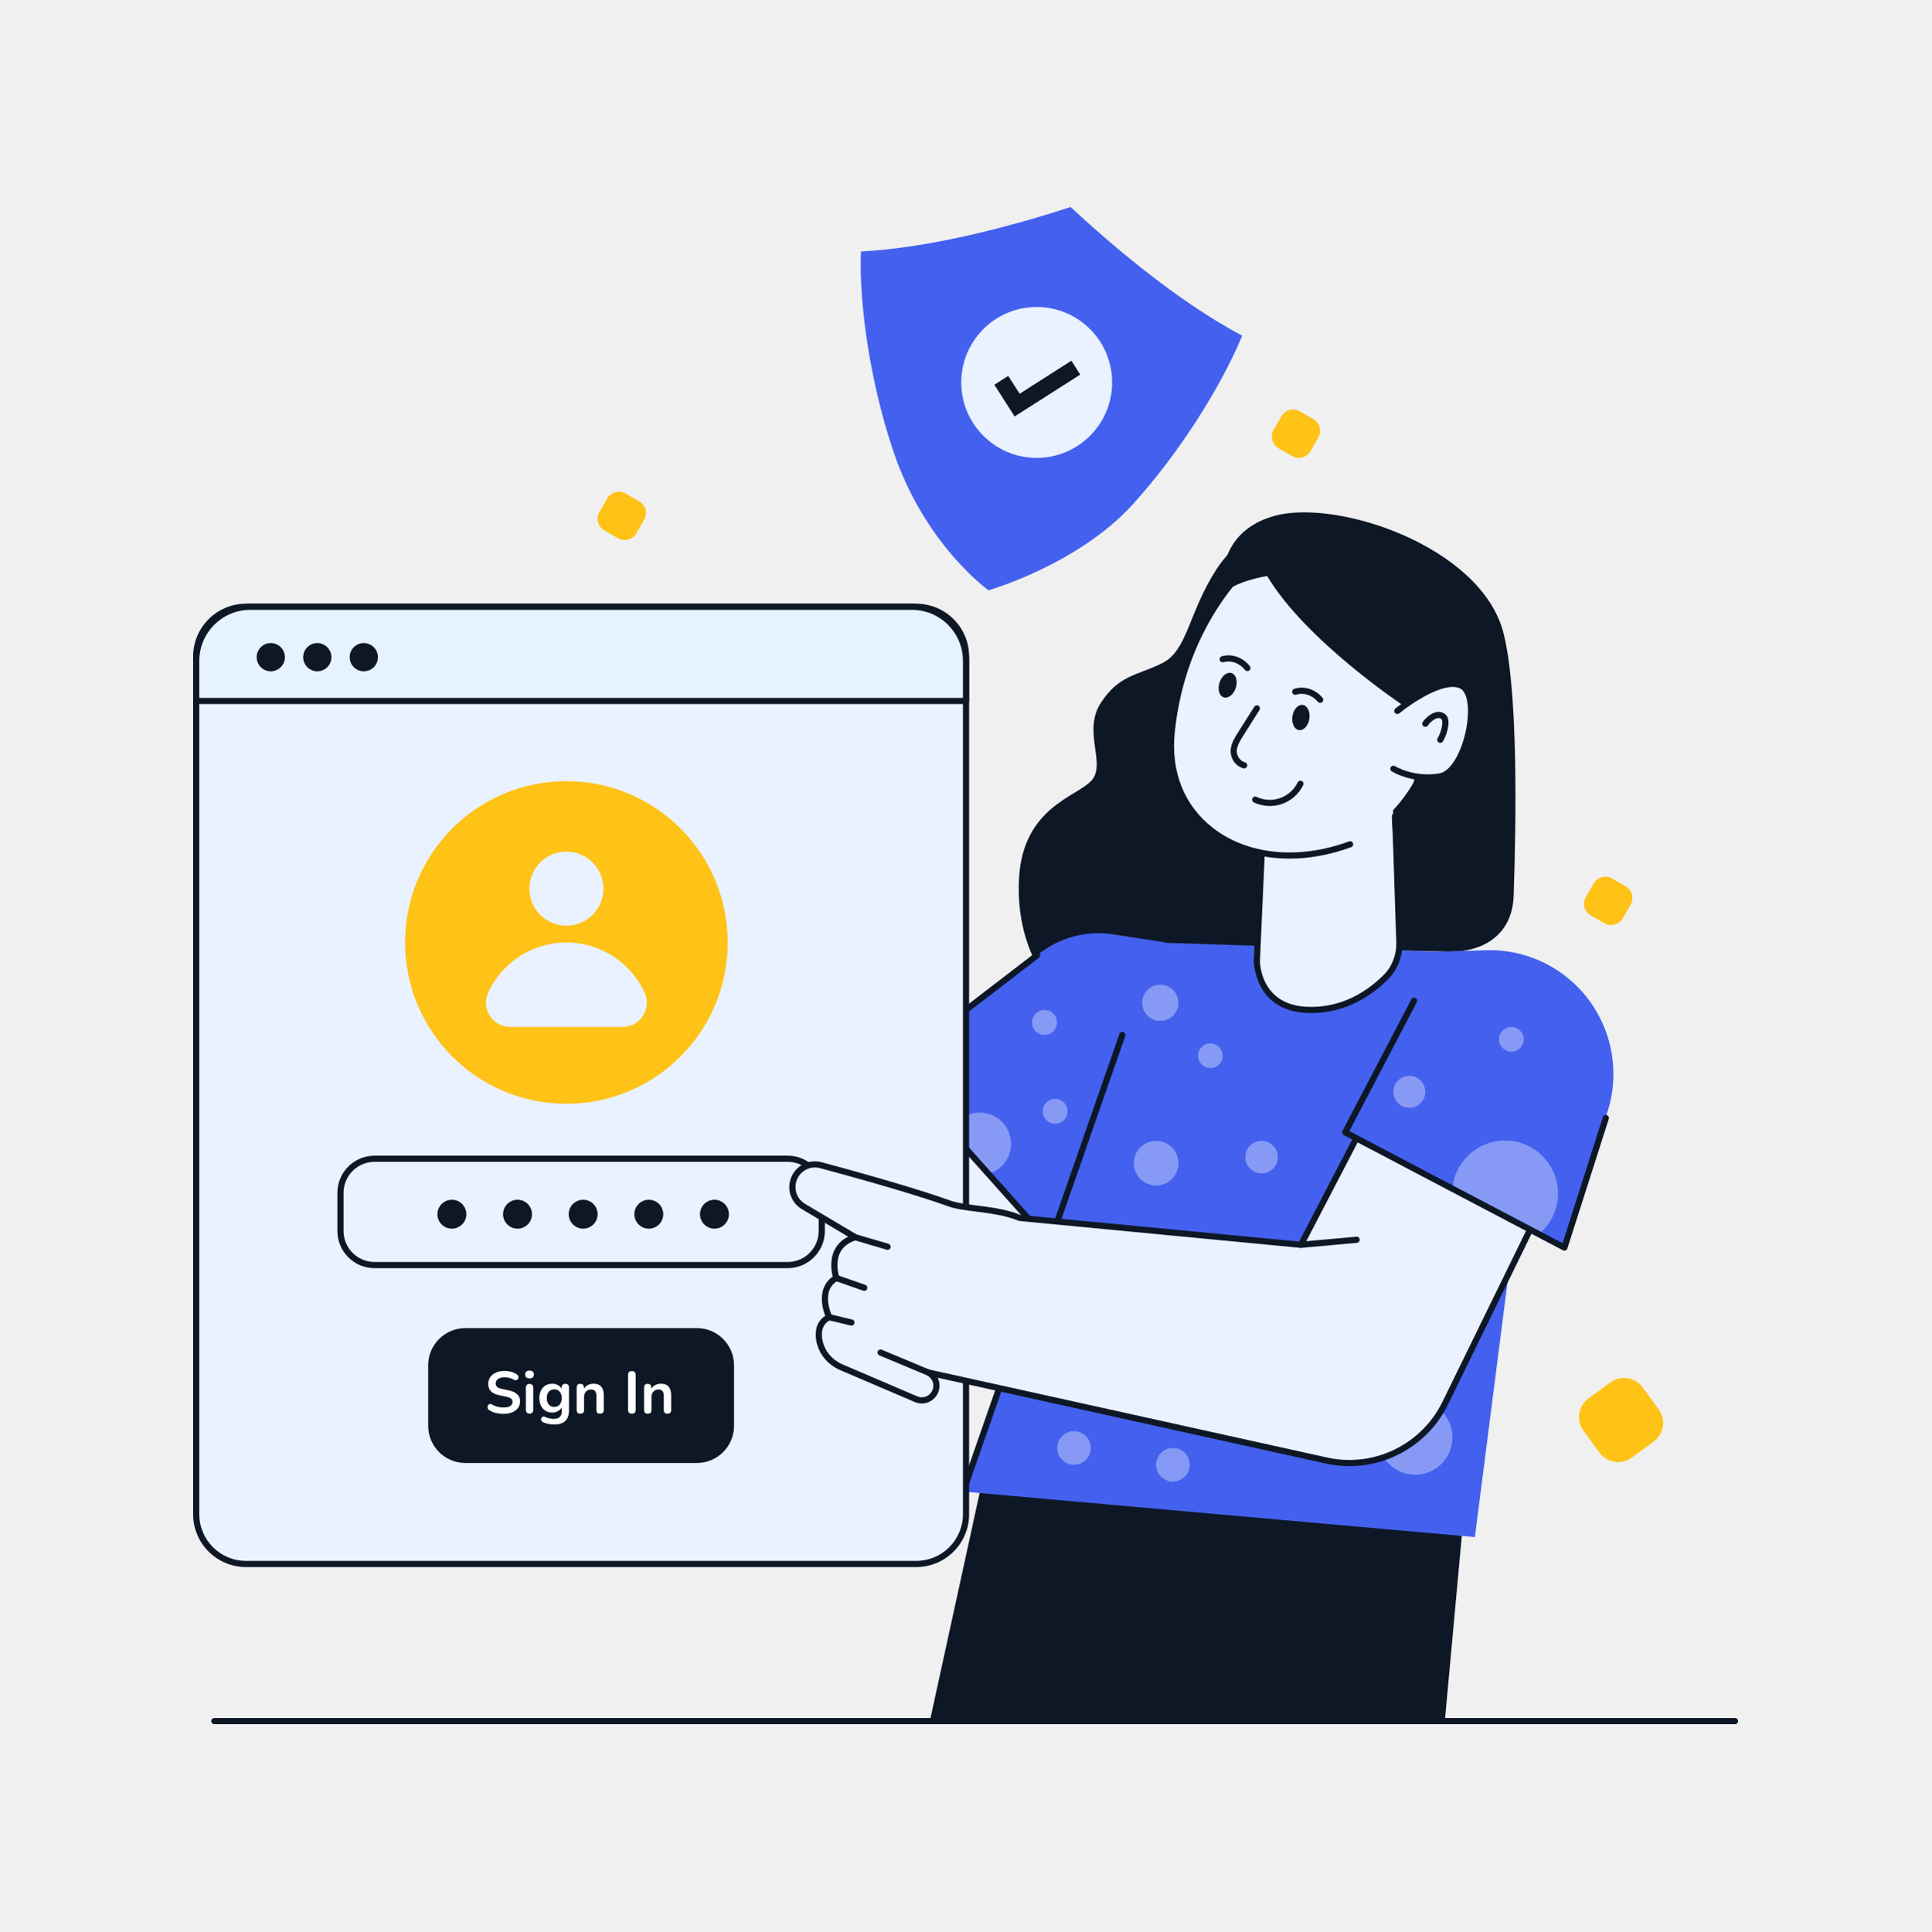
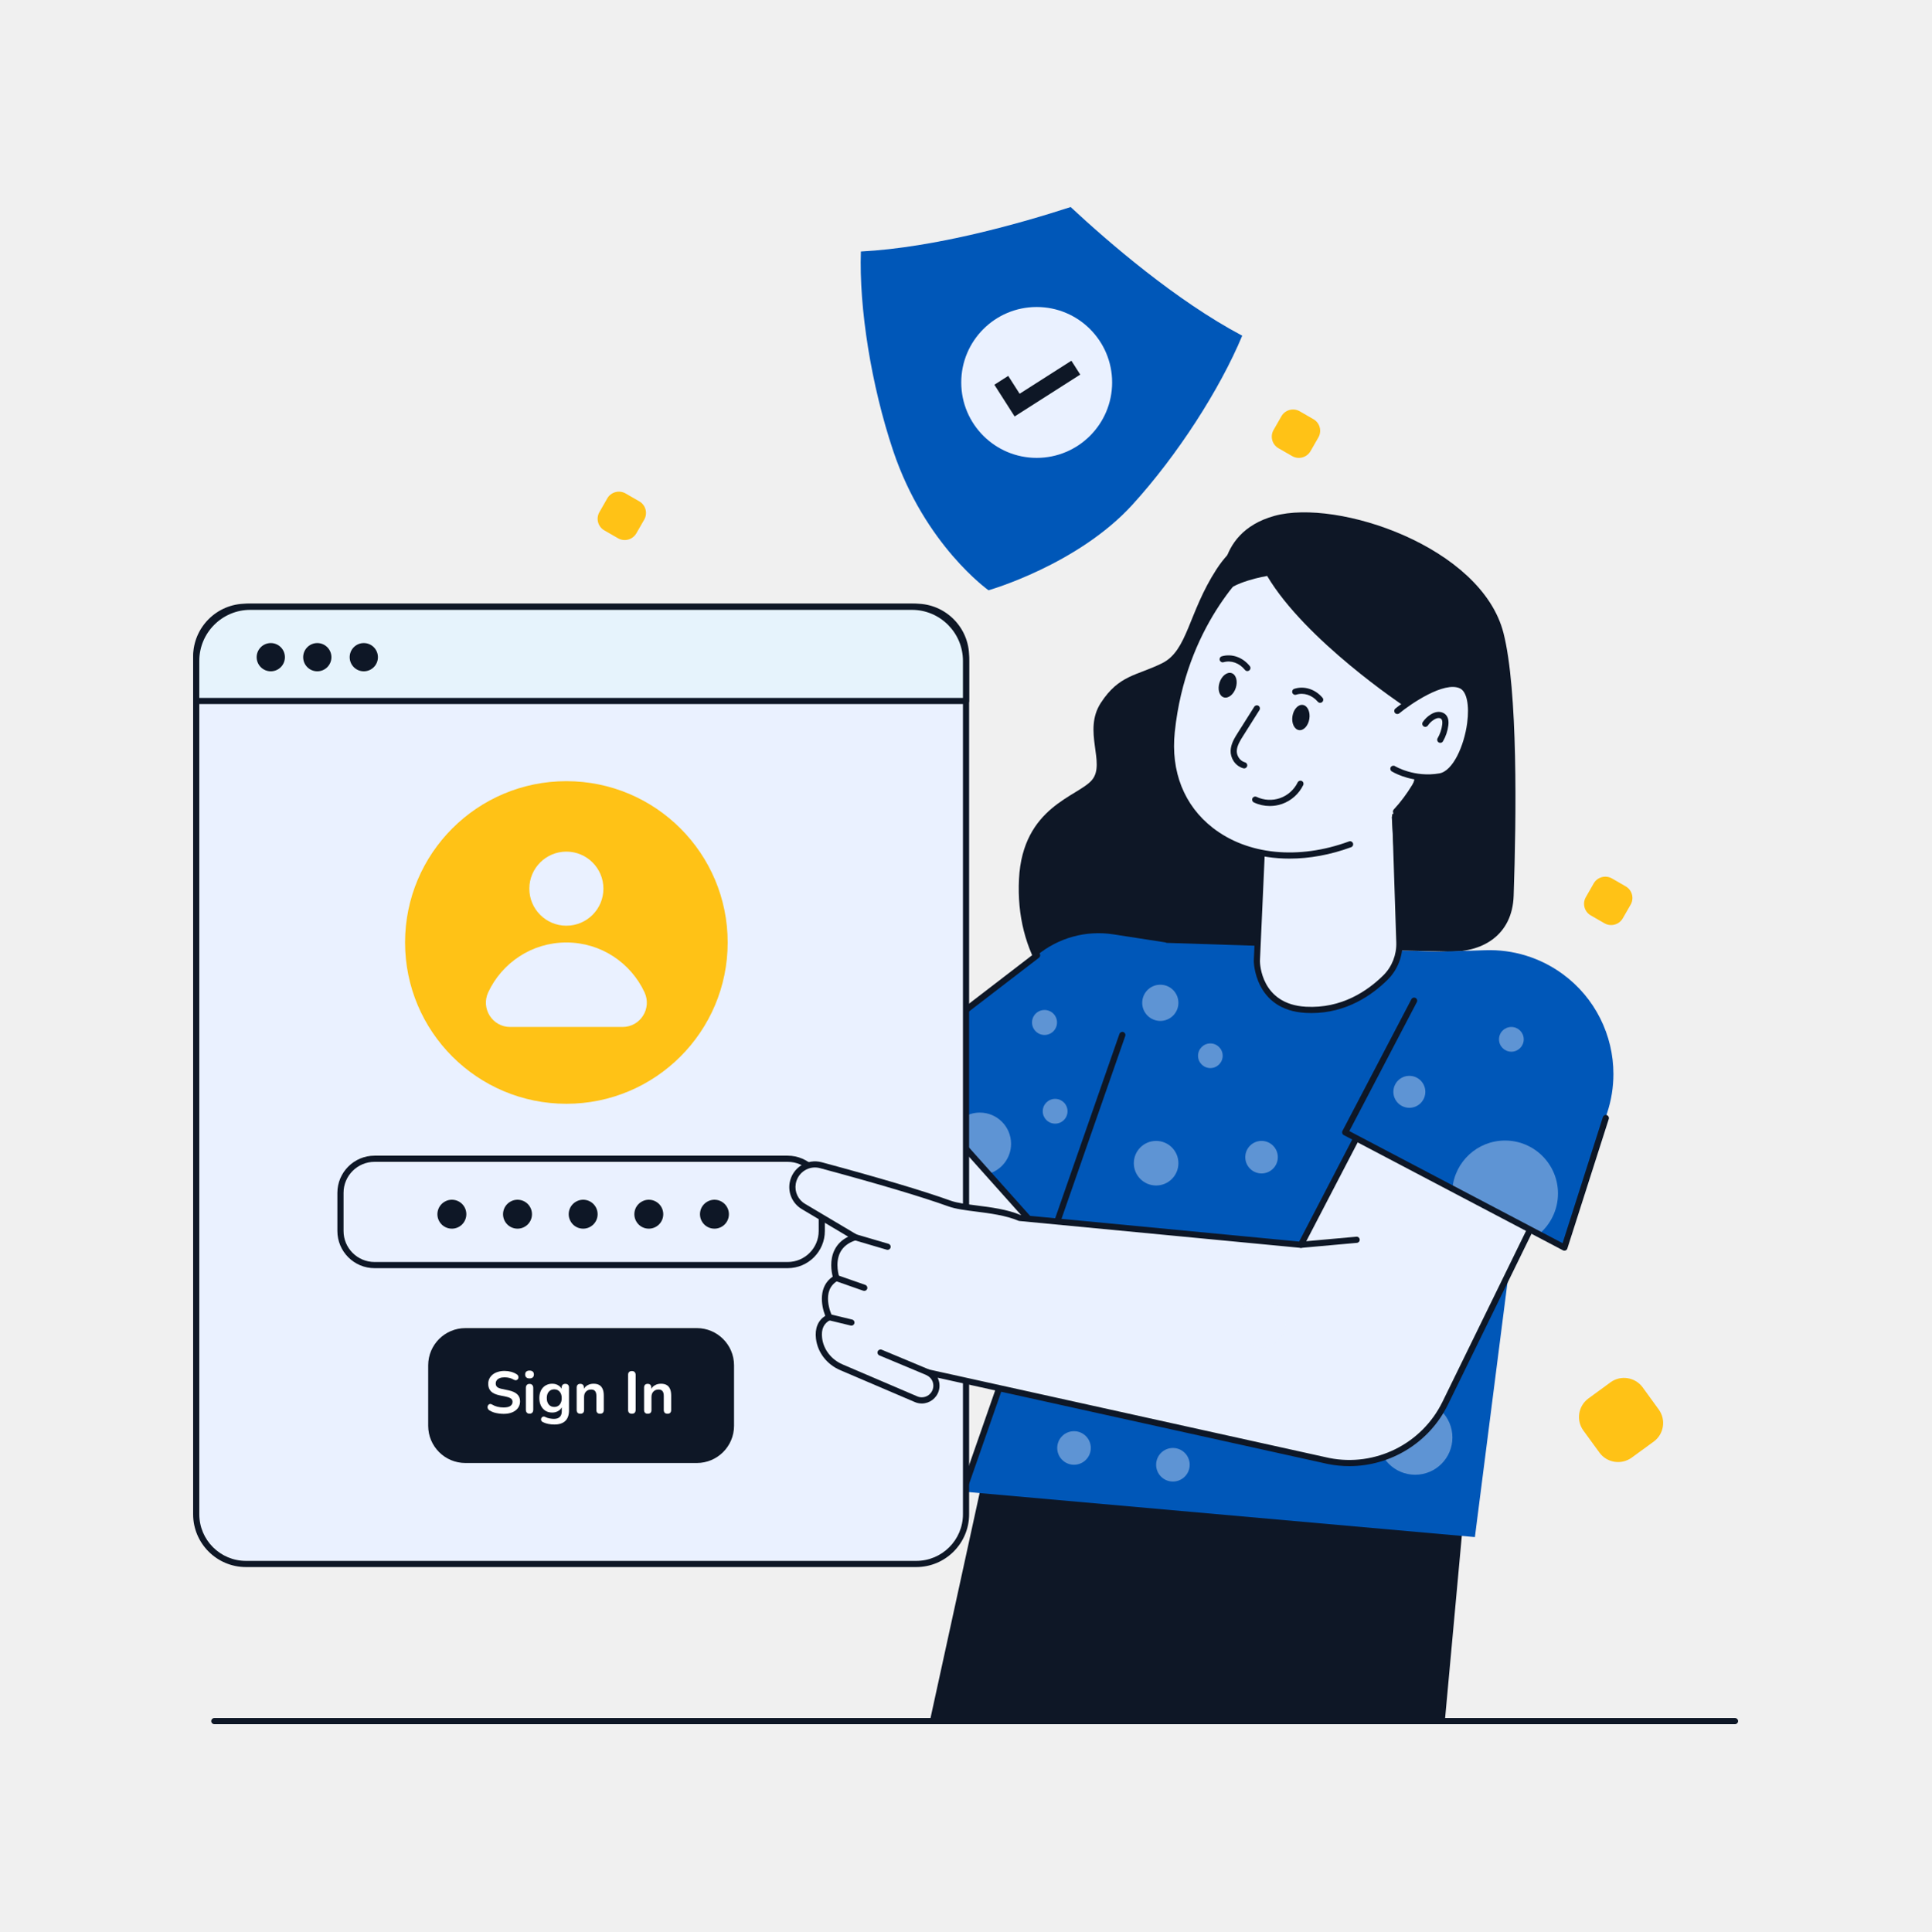
<svg xmlns="http://www.w3.org/2000/svg" width="522" height="522" viewBox="0 0 522 522" fill="none">
  <path d="M468.967 466.041H57.927C57.468 466.041 57.094 465.667 57.094 465.208C57.094 464.749 57.468 464.375 57.927 464.375H468.967C469.426 464.375 469.8 464.749 469.8 465.208C469.8 465.667 469.426 466.041 468.967 466.041Z" fill="#0E1726" />
  <path d="M350.082 139.435C350.082 139.435 336.485 142.015 328.822 153.852C321.159 165.689 321.036 175.839 314.115 179.263C307.193 182.687 302.495 182.385 297.553 189.973C292.608 197.56 298.912 206.211 295.204 210.765C291.495 215.319 276.416 217.897 275.426 237.627C274.436 257.356 284.697 273.14 302.618 280.425C320.541 287.71 374.679 260.088 374.679 260.088L358.735 165.842L350.082 139.435Z" fill="#0E1726" />
  <path d="M263.447 275.762L234.422 299.02L205.442 185.851L146.49 195.817L183.71 343.016C187.408 357.643 197.955 369.578 212.017 375.048C228.168 381.331 246.469 378.141 259.54 366.765L308.734 323.955" fill="#EAF1FF" />
  <path d="M228.966 379.07C223.167 379.07 217.325 378.005 211.717 375.823C197.433 370.267 186.661 358.077 182.905 343.219L145.682 196.019C145.625 195.794 145.665 195.554 145.792 195.359C145.92 195.165 146.122 195.032 146.352 194.994L205.305 185.028C205.728 184.957 206.144 185.222 206.25 185.642L234.91 297.561L262.927 275.111C263.284 274.825 263.81 274.881 264.098 275.24C264.387 275.599 264.328 276.123 263.969 276.411L234.944 299.67C234.722 299.847 234.426 299.897 234.159 299.81C233.889 299.72 233.685 299.501 233.616 299.225L204.826 186.799L147.521 196.485L184.521 342.81C188.145 357.146 198.537 368.908 212.32 374.27C228.235 380.461 246.117 377.341 258.995 366.135L308.189 323.325C308.533 323.022 309.061 323.059 309.364 323.406C309.667 323.753 309.629 324.279 309.283 324.582L260.09 367.392C251.282 375.055 240.212 379.07 228.966 379.07Z" fill="#0E1726" />
-   <path d="M327.175 285.897L295.692 349.22L267.164 317.269L257.054 305.948L241.235 288.24L280.328 258.202C286.073 253.468 293.56 251.403 300.925 252.547L315.133 254.746L327.175 285.897Z" fill="#4361EE" />
+   <path d="M327.175 285.897L295.692 349.22L267.164 317.269L257.054 305.948L241.235 288.24L280.328 258.202C286.073 253.468 293.56 251.403 300.925 252.547L315.133 254.746L327.175 285.897Z" fill="#0057b8" />
  <path opacity="0.4" d="M273.284 309.172C273.284 313.027 270.695 316.272 267.162 317.272L257.052 305.951C258.307 302.883 261.328 300.729 264.84 300.729C269.507 300.729 273.284 304.506 273.284 309.172Z" fill="#EAF1FF" />
  <path d="M295.688 350.057C295.452 350.057 295.227 349.957 295.066 349.779L240.607 288.797C240.452 288.624 240.377 288.394 240.398 288.165C240.419 287.933 240.538 287.722 240.72 287.582L279.813 257.544C280.181 257.262 280.703 257.333 280.982 257.696C281.262 258.062 281.193 258.584 280.83 258.866L242.448 288.357L295.49 347.752L326.426 285.532C326.63 285.12 327.127 284.951 327.543 285.156C327.954 285.36 328.123 285.862 327.919 286.273L296.434 349.596C296.31 349.842 296.072 350.013 295.799 350.051C295.761 350.055 295.726 350.057 295.688 350.057Z" fill="#0E1726" />
  <path d="M251.331 465.209L268.435 386.84L396.315 402.093L390.533 465.209H251.331Z" fill="#0E1726" />
-   <path d="M312.079 254.746L396.455 257.483C408.425 257.872 417.462 268.481 415.942 280.362L398.658 415.47L260.336 403.174L312.079 254.746Z" fill="#4361EE" />
+   <path d="M312.079 254.746L396.455 257.483C408.425 257.872 417.462 268.481 415.942 280.362L398.658 415.47L260.336 403.174L312.079 254.746Z" fill="#0057b8" />
  <path opacity="0.4" d="M382.511 398.616C388.072 398.616 392.58 394.108 392.58 388.548C392.58 382.987 388.072 378.479 382.511 378.479C376.951 378.479 372.443 382.987 372.443 388.548C372.443 394.108 376.951 398.616 382.511 398.616Z" fill="#EAF1FF" />
  <path d="M260.334 404.003C260.242 404.003 260.15 403.989 260.061 403.957C259.626 403.805 259.397 403.331 259.549 402.897L302.576 279.471C302.727 279.037 303.203 278.807 303.637 278.957C304.071 279.11 304.301 279.584 304.149 280.018L261.121 403.444C261.002 403.788 260.681 404.003 260.334 404.003Z" fill="#0E1726" />
  <path d="M339.722 259.747L341.43 221.62L376.909 214.227L378.239 254.702C378.356 258.25 377.024 261.704 374.504 264.203C370.378 268.293 363.057 273.519 352.924 272.947C339.711 272.204 339.722 259.747 339.722 259.747Z" fill="#EAF1FF" />
  <path d="M354.465 273.826C353.943 273.826 353.415 273.812 352.876 273.78C339.037 272.999 338.889 259.878 338.889 259.747C338.889 259.734 338.889 259.722 338.891 259.711L340.599 221.584C340.615 221.204 340.889 220.883 341.261 220.806L376.74 213.412C376.982 213.36 377.233 213.42 377.425 213.573C377.617 213.725 377.734 213.955 377.742 214.201L379.072 254.677C379.195 258.475 377.746 262.165 375.09 264.798C370.868 268.984 363.936 273.826 354.465 273.826ZM340.555 259.763C340.561 260.442 340.843 271.431 352.97 272.116C362.646 272.657 369.701 267.792 373.919 263.612C376.247 261.304 377.517 258.066 377.408 254.729L376.111 215.243L342.236 222.303L340.555 259.763Z" fill="#0E1726" />
  <path d="M377.333 219.384C394.162 201.2 390.372 171.473 390.372 171.473L339.926 150.391C338.989 151.159 319.967 166.639 316.708 197.782C314.023 223.439 338.611 237.884 364.92 228.212" fill="#EAF1FF" />
  <path d="M348.56 232.077C340.344 232.077 332.742 229.705 326.78 225.065C318.573 218.676 314.701 208.956 315.879 197.694C319.069 167.205 337.317 151.449 339.388 149.753C339.626 149.557 339.964 149.501 340.248 149.62L390.694 170.7C390.97 170.815 391.162 171.068 391.199 171.364C391.237 171.665 394.843 201.69 377.945 219.948C377.63 220.286 377.103 220.305 376.767 219.994C376.429 219.68 376.41 219.154 376.721 218.816C391.941 202.373 389.976 175.91 389.596 172.049L340.071 151.355C336.807 154.153 320.508 169.429 317.535 197.869C316.418 208.537 320.065 217.728 327.804 223.752C337.212 231.075 350.98 232.449 364.632 227.431C365.062 227.27 365.542 227.494 365.701 227.926C365.859 228.358 365.638 228.836 365.206 228.995C359.589 231.06 353.943 232.077 348.56 232.077Z" fill="#0E1726" />
  <path d="M379.46 190.812C379.46 190.812 352.826 173.126 342.505 155.673C342.505 155.673 332.904 157.241 330.484 160.83C330.484 160.83 327.48 144.139 344.478 139.434C361.476 134.73 400.478 147.782 406.398 171.153C410.29 186.521 409.874 220.616 409.131 242.164C408.772 252.623 400.869 257.774 390.42 257.195L378.398 256.897L376.193 220.789C385.626 212.159 383.246 201.6 379.46 190.812Z" fill="#0E1726" />
  <path d="M334.029 185.925C334.615 184.115 334.105 182.329 332.891 181.936C331.676 181.543 330.217 182.691 329.63 184.502C329.044 186.312 329.554 188.098 330.768 188.491C331.983 188.884 333.443 187.736 334.029 185.925Z" fill="#0E1726" />
  <path d="M330.484 178.192C332.84 177.505 335.471 178.438 337.158 180.555L330.484 178.192Z" fill="#EAF1FF" />
  <path d="M337.158 181.391C336.913 181.391 336.671 181.282 336.506 181.077C335.026 179.219 332.754 178.401 330.718 178.994C330.273 179.123 329.814 178.868 329.685 178.428C329.555 177.985 329.81 177.524 330.25 177.394C332.94 176.611 335.907 177.649 337.809 180.04C338.095 180.399 338.037 180.923 337.675 181.211C337.523 181.33 337.339 181.391 337.158 181.391Z" fill="#0E1726" />
  <path d="M353.91 194.297C354.205 192.417 353.422 190.733 352.161 190.535C350.9 190.337 349.639 191.7 349.343 193.58C349.048 195.46 349.831 197.144 351.093 197.342C352.354 197.54 353.615 196.177 353.91 194.297Z" fill="#0E1726" />
  <path d="M350.093 186.978C352.427 186.22 355.083 187.072 356.835 189.137L350.093 186.978Z" fill="#EAF1FF" />
  <path d="M356.833 189.97C356.597 189.97 356.363 189.87 356.198 189.676C354.661 187.863 352.362 187.116 350.349 187.769C349.909 187.913 349.443 187.671 349.301 187.235C349.159 186.796 349.397 186.326 349.836 186.184C352.498 185.32 355.496 186.268 357.47 188.598C357.766 188.949 357.724 189.475 357.371 189.772C357.215 189.905 357.025 189.97 356.833 189.97Z" fill="#0E1726" />
  <path d="M377.688 192.167C377.688 192.167 389.27 182.65 394.974 185.316C400.679 187.982 396.415 208.593 389.207 209.86C382 211.128 376.623 207.798 376.623 207.798" fill="#EAF1FF" />
  <path d="M385.885 210.982C380.265 210.982 376.379 208.623 376.187 208.504C375.794 208.261 375.675 207.75 375.917 207.357C376.16 206.965 376.675 206.846 377.064 207.086C377.116 207.117 382.284 210.23 389.068 209.038C392.719 208.397 395.751 201.609 396.57 195.42C397.209 190.591 396.447 186.922 394.626 186.07C390.333 184.066 381.329 190.257 378.22 192.81C377.865 193.1 377.339 193.05 377.047 192.695C376.755 192.34 376.807 191.814 377.162 191.522C377.65 191.119 389.22 181.706 395.332 184.56C397.902 185.761 398.981 189.904 398.223 195.637C397.315 202.496 393.979 209.867 389.358 210.679C388.14 210.892 386.98 210.982 385.885 210.982Z" fill="#0E1726" />
  <path d="M389.306 200.786C389.164 200.786 389.02 200.748 388.886 200.673C388.489 200.441 388.354 199.932 388.585 199.533C389.239 198.412 389.667 197.14 389.819 195.854C389.911 195.107 389.828 194.595 389.575 194.334C389.396 194.15 389.074 194.054 388.736 194.083C388.391 194.115 388.011 194.261 387.579 194.532C386.936 194.933 386.372 195.476 385.948 196.1C385.689 196.48 385.172 196.581 384.792 196.322C384.412 196.063 384.311 195.545 384.572 195.165C385.126 194.351 385.861 193.645 386.698 193.121C387.358 192.707 387.978 192.48 388.592 192.426C389.419 192.352 390.243 192.63 390.774 193.175C391.404 193.825 391.634 194.766 391.477 196.057C391.298 197.564 390.797 199.059 390.03 200.375C389.874 200.638 389.594 200.786 389.306 200.786Z" fill="#0E1726" />
  <path d="M339.722 191.476C338.254 193.8 336.786 196.123 335.318 198.447C334.433 199.848 333.529 201.31 333.464 202.92C333.399 204.53 334.431 206.334 336.295 206.866" fill="#EAF1FF" />
  <path d="M336.295 207.699C336.22 207.699 336.143 207.689 336.066 207.668C333.71 206.995 332.556 204.755 332.631 202.886C332.706 201.024 333.719 199.418 334.614 198.002L339.016 191.031C339.262 190.642 339.776 190.525 340.164 190.772C340.555 191.018 340.67 191.532 340.423 191.92L336.022 198.892C335.239 200.13 334.351 201.535 334.295 202.953C334.247 204.139 335.011 205.634 336.523 206.064C336.966 206.19 337.222 206.651 337.095 207.094C336.993 207.459 336.659 207.699 336.295 207.699Z" fill="#0E1726" />
  <path d="M343.236 217.858C341.751 217.858 340.269 217.535 338.918 216.891C338.502 216.693 338.325 216.196 338.523 215.781C338.722 215.365 339.214 215.188 339.634 215.386C341.613 216.328 343.933 216.449 345.998 215.724C348.063 215 349.798 213.452 350.753 211.481C350.953 211.068 351.45 210.895 351.865 211.095C352.279 211.296 352.452 211.795 352.252 212.208C351.105 214.572 349.028 216.426 346.549 217.296C345.482 217.672 344.357 217.858 343.236 217.858Z" fill="#0E1726" />
  <path d="M247.67 164.008H66.474C59.051 164.008 53.033 170.025 53.033 177.448V409.296C53.033 416.718 59.051 422.736 66.474 422.736H247.672C255.095 422.736 261.113 416.718 261.113 409.296V177.448C261.111 170.025 255.093 164.008 247.67 164.008Z" fill="#EAF1FF" />
  <path d="M247.67 423.569H66.474C58.604 423.569 52.2 417.167 52.2 409.296V177.448C52.2 169.579 58.604 163.175 66.474 163.175H247.672C255.542 163.175 261.946 169.577 261.946 177.448V409.296C261.944 417.167 255.54 423.569 247.67 423.569ZM66.474 164.841C59.523 164.841 53.868 170.495 53.868 177.446V409.294C53.868 416.245 59.525 421.899 66.474 421.899H247.672C254.623 421.899 260.28 416.245 260.28 409.294V177.448C260.28 170.497 254.623 164.843 247.672 164.843H66.474V164.841Z" fill="#0E1726" />
  <path d="M246.495 164.008H67.649C59.577 164.008 53.033 170.552 53.033 178.624V189.471H261.111V178.624C261.111 170.554 254.567 164.008 246.495 164.008Z" fill="#E6F3FC" />
  <path d="M261.111 190.304H53.033C52.574 190.304 52.2 189.93 52.2 189.471V178.624C52.2 170.105 59.13 163.175 67.649 163.175H246.493C255.012 163.175 261.942 170.105 261.942 178.624V189.471C261.944 189.933 261.57 190.304 261.111 190.304ZM53.866 188.638H260.278V178.624C260.278 171.024 254.095 164.841 246.495 164.841H67.649C60.049 164.841 53.866 171.024 53.866 178.624V188.638Z" fill="#0E1726" />
  <path d="M73.191 181.451C75.299 181.451 77.008 179.742 77.008 177.634C77.008 175.526 75.299 173.817 73.191 173.817C71.083 173.817 69.374 175.526 69.374 177.634C69.374 179.742 71.083 181.451 73.191 181.451Z" fill="#0E1726" />
  <path d="M85.763 181.451C87.871 181.451 89.579 179.742 89.579 177.634C89.579 175.526 87.871 173.817 85.763 173.817C83.655 173.817 81.946 175.526 81.946 177.634C81.946 179.742 83.655 181.451 85.763 181.451Z" fill="#0E1726" />
  <path d="M98.332 181.451C100.44 181.451 102.149 179.742 102.149 177.634C102.149 175.526 100.44 173.817 98.332 173.817C96.225 173.817 94.516 175.526 94.516 177.634C94.516 179.742 96.225 181.451 98.332 181.451Z" fill="#0E1726" />
  <path d="M153.088 298.346C177.167 298.346 196.687 278.825 196.687 254.746C196.687 230.667 177.167 211.146 153.088 211.146C129.008 211.146 109.488 230.667 109.488 254.746C109.488 278.825 129.008 298.346 153.088 298.346Z" fill="#FFC216" />
  <path d="M153.088 250.213C158.618 250.213 163.1 245.731 163.1 240.201C163.1 234.672 158.618 230.189 153.088 230.189C147.559 230.189 143.076 234.672 143.076 240.201C143.076 245.731 147.559 250.213 153.088 250.213Z" fill="#EAF1FF" />
  <path d="M168.278 277.585C173.089 277.585 176.242 272.584 174.212 268.224C170.51 260.265 162.444 254.746 153.086 254.746C143.727 254.746 135.664 260.265 131.959 268.224C129.93 272.586 133.085 277.585 137.893 277.585H168.278Z" fill="#EAF1FF" />
  <path d="M212.907 313.204H101.237C96.148 313.204 92.024 317.328 92.024 322.416V332.733C92.024 337.822 96.15 341.945 101.237 341.945H212.905C217.993 341.945 222.117 337.822 222.117 332.733V322.416C222.119 317.328 217.996 313.204 212.907 313.204Z" fill="#EAF1FF" />
  <path d="M212.907 342.779H101.237C95.697 342.779 91.191 338.273 91.191 332.733V322.416C91.191 316.877 95.697 312.371 101.237 312.371H212.905C218.445 312.371 222.953 316.877 222.953 322.416V332.733C222.953 338.273 218.447 342.779 212.907 342.779ZM101.237 314.037C96.616 314.037 92.858 317.796 92.858 322.416V332.733C92.858 337.354 96.616 341.112 101.237 341.112H212.905C217.526 341.112 221.286 337.354 221.286 332.733V322.416C221.286 317.796 217.528 314.037 212.905 314.037H101.237Z" fill="#0E1726" />
  <path d="M188.36 359.814H125.783C120.695 359.814 116.571 363.938 116.571 369.027V385.392C116.571 390.481 120.695 394.605 125.783 394.605H188.36C193.449 394.605 197.573 390.479 197.573 385.392V369.027C197.573 363.938 193.449 359.814 188.36 359.814Z" fill="#0E1726" />
  <path d="M136.12 382.16C135.651 382.16 135.181 382.123 134.712 382.048C134.243 381.984 133.8 381.883 133.384 381.744C132.968 381.595 132.595 381.413 132.264 381.2C132.072 381.072 131.939 380.917 131.864 380.736C131.789 380.555 131.763 380.379 131.784 380.208C131.816 380.027 131.885 379.872 131.992 379.744C132.109 379.605 132.253 379.52 132.424 379.488C132.595 379.456 132.781 379.504 132.984 379.632C133.453 379.909 133.949 380.112 134.472 380.24C134.995 380.368 135.544 380.432 136.12 380.432C136.963 380.432 137.576 380.293 137.96 380.016C138.344 379.728 138.536 379.36 138.536 378.912C138.536 378.539 138.397 378.245 138.12 378.032C137.853 377.819 137.389 377.643 136.728 377.504L134.968 377.136C133.955 376.923 133.197 376.565 132.696 376.064C132.205 375.552 131.96 374.88 131.96 374.048C131.96 373.525 132.067 373.051 132.28 372.624C132.493 372.197 132.792 371.829 133.176 371.52C133.571 371.211 134.035 370.976 134.568 370.816C135.112 370.645 135.709 370.56 136.36 370.56C137 370.56 137.608 370.64 138.184 370.8C138.76 370.96 139.277 371.195 139.736 371.504C139.907 371.621 140.019 371.765 140.072 371.936C140.136 372.107 140.152 372.277 140.12 372.448C140.088 372.608 140.013 372.747 139.896 372.864C139.779 372.981 139.629 373.051 139.448 373.072C139.277 373.093 139.08 373.04 138.856 372.912C138.461 372.688 138.061 372.528 137.656 372.432C137.251 372.336 136.813 372.288 136.344 372.288C135.853 372.288 135.432 372.357 135.08 372.496C134.728 372.635 134.456 372.832 134.264 373.088C134.083 373.333 133.992 373.627 133.992 373.968C133.992 374.352 134.12 374.661 134.376 374.896C134.632 375.12 135.069 375.296 135.688 375.424L137.432 375.792C138.488 376.016 139.272 376.368 139.784 376.848C140.307 377.328 140.568 377.968 140.568 378.768C140.568 379.28 140.461 379.744 140.248 380.16C140.045 380.576 139.747 380.933 139.352 381.232C138.968 381.531 138.504 381.76 137.96 381.92C137.416 382.08 136.803 382.16 136.12 382.16Z" fill="white" />
  <path d="M143.126 382.112C142.806 382.112 142.56 382.016 142.39 381.824C142.219 381.632 142.134 381.365 142.134 381.024V375.152C142.134 374.8 142.219 374.533 142.39 374.352C142.56 374.16 142.806 374.064 143.126 374.064C143.446 374.064 143.691 374.16 143.862 374.352C144.043 374.533 144.134 374.8 144.134 375.152V381.024C144.134 381.365 144.048 381.632 143.878 381.824C143.707 382.016 143.456 382.112 143.126 382.112ZM143.126 372.576C142.752 372.576 142.459 372.485 142.246 372.304C142.043 372.112 141.942 371.851 141.942 371.52C141.942 371.179 142.043 370.917 142.246 370.736C142.459 370.555 142.752 370.464 143.126 370.464C143.51 370.464 143.803 370.555 144.006 370.736C144.208 370.917 144.31 371.179 144.31 371.52C144.31 371.851 144.208 372.112 144.006 372.304C143.803 372.485 143.51 372.576 143.126 372.576Z" fill="white" />
  <path d="M149.86 385.04C149.284 385.04 148.724 384.987 148.18 384.88C147.647 384.773 147.161 384.608 146.724 384.384C146.521 384.277 146.383 384.149 146.308 384C146.244 383.851 146.223 383.696 146.244 383.536C146.276 383.387 146.34 383.253 146.436 383.136C146.543 383.019 146.671 382.939 146.82 382.896C146.969 382.853 147.124 382.875 147.284 382.96C147.753 383.195 148.196 383.344 148.612 383.408C149.039 383.483 149.401 383.52 149.7 383.52C150.415 383.52 150.948 383.344 151.3 382.992C151.663 382.651 151.844 382.139 151.844 381.456V380.016H151.988C151.828 380.56 151.492 380.997 150.98 381.328C150.479 381.648 149.908 381.808 149.268 381.808C148.564 381.808 147.951 381.648 147.428 381.328C146.905 380.997 146.5 380.539 146.212 379.952C145.924 379.365 145.78 378.683 145.78 377.904C145.78 377.317 145.86 376.789 146.02 376.32C146.191 375.84 146.425 375.429 146.724 375.088C147.033 374.747 147.401 374.485 147.828 374.304C148.265 374.112 148.745 374.016 149.268 374.016C149.929 374.016 150.505 374.181 150.996 374.512C151.497 374.832 151.823 375.259 151.972 375.792L151.812 376.192V375.056C151.812 374.725 151.897 374.475 152.068 374.304C152.249 374.133 152.495 374.048 152.804 374.048C153.124 374.048 153.369 374.133 153.54 374.304C153.711 374.475 153.796 374.725 153.796 375.056V381.216C153.796 382.485 153.46 383.44 152.788 384.08C152.116 384.72 151.14 385.04 149.86 385.04ZM149.812 380.288C150.228 380.288 150.585 380.192 150.884 380C151.183 379.808 151.412 379.536 151.572 379.184C151.743 378.821 151.828 378.395 151.828 377.904C151.828 377.168 151.647 376.592 151.284 376.176C150.921 375.749 150.431 375.536 149.812 375.536C149.396 375.536 149.039 375.632 148.74 375.824C148.441 376.016 148.207 376.288 148.036 376.64C147.876 376.992 147.796 377.413 147.796 377.904C147.796 378.64 147.977 379.221 148.34 379.648C148.703 380.075 149.193 380.288 149.812 380.288Z" fill="white" />
  <path d="M156.86 382.128C156.54 382.128 156.295 382.043 156.124 381.872C155.953 381.691 155.868 381.435 155.868 381.104V375.056C155.868 374.725 155.953 374.475 156.124 374.304C156.295 374.133 156.535 374.048 156.844 374.048C157.153 374.048 157.393 374.133 157.564 374.304C157.735 374.475 157.82 374.725 157.82 375.056V376.144L157.644 375.744C157.879 375.179 158.241 374.752 158.732 374.464C159.233 374.165 159.799 374.016 160.428 374.016C161.057 374.016 161.575 374.133 161.98 374.368C162.385 374.603 162.689 374.96 162.892 375.44C163.095 375.909 163.196 376.507 163.196 377.232V381.104C163.196 381.435 163.111 381.691 162.94 381.872C162.769 382.043 162.524 382.128 162.204 382.128C161.884 382.128 161.633 382.043 161.452 381.872C161.281 381.691 161.196 381.435 161.196 381.104V377.328C161.196 376.72 161.079 376.277 160.844 376C160.62 375.723 160.268 375.584 159.788 375.584C159.201 375.584 158.732 375.771 158.38 376.144C158.039 376.507 157.868 376.992 157.868 377.6V381.104C157.868 381.787 157.532 382.128 156.86 382.128Z" fill="white" />
  <path d="M170.787 382.128C170.457 382.128 170.201 382.037 170.019 381.856C169.849 381.664 169.763 381.403 169.763 381.072V371.648C169.763 371.307 169.849 371.045 170.019 370.864C170.201 370.683 170.457 370.592 170.787 370.592C171.118 370.592 171.369 370.683 171.539 370.864C171.721 371.045 171.811 371.307 171.811 371.648V381.072C171.811 381.403 171.726 381.664 171.555 381.856C171.385 382.037 171.129 382.128 170.787 382.128Z" fill="white" />
  <path d="M175.079 382.128C174.759 382.128 174.514 382.043 174.343 381.872C174.172 381.691 174.087 381.435 174.087 381.104V375.056C174.087 374.725 174.172 374.475 174.343 374.304C174.514 374.133 174.754 374.048 175.063 374.048C175.372 374.048 175.612 374.133 175.783 374.304C175.954 374.475 176.039 374.725 176.039 375.056V376.144L175.863 375.744C176.098 375.179 176.46 374.752 176.951 374.464C177.452 374.165 178.018 374.016 178.647 374.016C179.276 374.016 179.794 374.133 180.199 374.368C180.604 374.603 180.908 374.96 181.111 375.44C181.314 375.909 181.415 376.507 181.415 377.232V381.104C181.415 381.435 181.33 381.691 181.159 381.872C180.988 382.043 180.743 382.128 180.423 382.128C180.103 382.128 179.852 382.043 179.671 381.872C179.5 381.691 179.415 381.435 179.415 381.104V377.328C179.415 376.72 179.298 376.277 179.063 376C178.839 375.723 178.487 375.584 178.007 375.584C177.42 375.584 176.951 375.771 176.599 376.144C176.258 376.507 176.087 376.992 176.087 377.6V381.104C176.087 381.787 175.751 382.128 175.079 382.128Z" fill="white" />
  <path d="M188.361 395.44H125.783C120.244 395.44 115.736 390.934 115.736 385.395V369.029C115.736 363.489 120.242 358.983 125.783 358.983H188.359C193.898 358.983 198.406 363.489 198.406 369.029V385.395C198.406 390.932 193.9 395.44 188.361 395.44ZM125.783 360.648C121.163 360.648 117.402 364.406 117.402 369.027V385.392C117.402 390.013 121.16 393.772 125.783 393.772H188.359C192.979 393.772 196.74 390.013 196.74 385.392V369.027C196.74 364.406 192.981 360.648 188.359 360.648H125.783Z" fill="#0E1726" />
  <path d="M178.752 326.236C179.829 328.113 179.196 330.502 177.319 331.579C175.453 332.656 173.064 332.024 171.987 330.147C170.909 328.28 171.542 325.891 173.419 324.814C175.286 323.724 177.672 324.369 178.752 326.236Z" fill="#0E1726" />
  <path d="M161.01 326.236C162.087 328.113 161.454 330.502 159.577 331.579C157.711 332.656 155.322 332.024 154.245 330.147C153.157 328.28 153.8 325.891 155.666 324.814C157.544 323.724 159.932 324.369 161.01 326.236Z" fill="#0E1726" />
  <path d="M195.07 331.579C193.192 332.656 190.804 332.024 189.726 330.147C188.649 328.28 189.282 325.891 191.159 324.814C193.025 323.726 195.414 324.369 196.491 326.236C197.581 328.113 196.936 330.502 195.07 331.579Z" fill="#0E1726" />
  <path d="M125.527 326.236C126.604 328.113 125.959 330.502 124.094 331.579C122.227 332.656 119.839 332.024 118.751 330.147C117.674 328.28 118.319 325.891 120.183 324.814C122.05 323.724 124.449 324.369 125.527 326.236Z" fill="#0E1726" />
  <path d="M143.268 326.236C144.346 328.113 143.713 330.502 141.836 331.579C139.969 332.656 137.58 332.024 136.493 330.147C135.415 328.28 136.058 325.891 137.925 324.814C139.802 323.724 142.191 324.369 143.268 326.236Z" fill="#0E1726" />
  <path d="M376.621 288.43L351.636 336.466L275.616 329.2C275.605 329.2 275.605 329.2 275.605 329.2C269.462 326.59 260.95 326.859 256.64 325.304C246.893 321.794 230.912 317.382 221.875 314.947C218.386 314.008 214.857 316.284 214.262 319.848C213.847 322.335 215.001 324.821 217.171 326.11L231.158 334.422C223.071 336.911 226.059 345.443 226.059 345.443C220.539 348.508 224.126 356.018 224.126 356.018C221.616 357.24 221.115 359.518 221.382 361.75C221.793 365.239 224.193 368.193 227.425 369.571L247.599 378.203C248.111 378.425 248.633 378.525 249.155 378.525C250.844 378.525 252.433 377.424 252.942 375.691C253.441 374.025 252.798 372.236 251.353 371.282L250.898 370.97L359.09 394.899C371.931 397.455 384.875 391.044 390.629 379.291L422.857 313.392L376.621 288.43Z" fill="#EAF1FF" />
  <path d="M364.715 396.289C362.798 396.289 360.863 396.104 358.929 395.717L253.429 372.384C253.974 373.449 254.107 374.712 253.742 375.931C253.147 377.948 251.259 379.358 249.155 379.358C248.499 379.358 247.864 379.226 247.267 378.967L227.097 370.338C223.497 368.803 220.99 365.55 220.553 361.848C220.219 359.056 221.086 356.933 223.061 355.661C221.908 352.746 221.19 347.702 225.08 345.067C224.738 343.73 224.189 340.59 225.598 337.798C226.37 336.27 227.6 335.088 229.269 334.272L216.743 326.828C214.26 325.352 212.963 322.56 213.437 319.712C213.761 317.779 214.891 316.062 216.536 315.006C218.179 313.951 220.203 313.636 222.09 314.145C237.932 318.415 249.65 321.907 256.92 324.523C258.67 325.153 261.274 325.485 264.028 325.838C267.865 326.327 272.208 326.882 275.821 328.392L351.154 335.587L375.878 288.05C375.98 287.851 376.159 287.703 376.37 287.638C376.583 287.574 376.815 287.594 377.011 287.701L423.248 312.663C423.643 312.876 423.797 313.36 423.601 313.761L391.373 379.661C386.332 389.967 375.871 396.287 364.715 396.289ZM250.898 370.137C250.959 370.137 251.017 370.144 251.078 370.156L359.27 394.085C371.699 396.557 384.298 390.326 389.88 378.924L421.755 313.742L376.968 289.563L352.375 336.848C352.218 337.149 351.897 337.324 351.557 337.293L275.537 330.027C275.451 330.018 275.357 329.998 275.28 329.964C271.858 328.511 267.588 327.966 263.821 327.486C260.973 327.122 258.281 326.778 256.358 326.085C249.132 323.483 237.458 320.004 221.66 315.747C220.207 315.354 218.705 315.588 217.442 316.4C216.189 317.204 215.331 318.509 215.087 319.979C214.724 322.145 215.711 324.268 217.597 325.389L231.584 333.702C231.868 333.871 232.025 334.19 231.987 334.516C231.948 334.844 231.72 335.117 231.405 335.213C229.34 335.848 227.891 336.965 227.095 338.533C225.602 341.479 226.836 345.125 226.849 345.163C226.98 345.545 226.819 345.969 226.467 346.165C221.7 348.81 224.75 355.375 224.88 355.655C225.076 356.068 224.903 356.563 224.493 356.762C222.673 357.649 221.925 359.246 222.213 361.645C222.579 364.756 224.702 367.498 227.755 368.799L247.931 377.431C248.322 377.6 248.733 377.685 249.159 377.685C250.531 377.685 251.758 376.767 252.147 375.449C252.544 374.123 252.042 372.726 250.896 371.971L250.431 371.653C250.101 371.428 249.977 371 250.136 370.634C250.268 370.329 250.573 370.137 250.898 370.137Z" fill="#0E1726" />
  <path d="M351.638 337.293C351.212 337.293 350.849 336.967 350.809 336.535C350.767 336.076 351.106 335.673 351.565 335.631L366.619 334.276C367.089 334.234 367.484 334.572 367.524 335.032C367.565 335.491 367.227 335.894 366.768 335.936L351.713 337.291C351.688 337.293 351.663 337.293 351.638 337.293Z" fill="#0E1726" />
  <path d="M250.898 371.81C250.792 371.81 250.683 371.789 250.577 371.746L237.689 366.359C237.263 366.181 237.065 365.692 237.241 365.269C237.42 364.843 237.907 364.644 238.33 364.822L251.218 370.209C251.644 370.386 251.842 370.875 251.667 371.299C251.533 371.618 251.224 371.81 250.898 371.81Z" fill="#0E1726" />
  <path d="M233.608 348.923C233.516 348.923 233.424 348.909 233.332 348.875L225.784 346.23C225.35 346.077 225.122 345.601 225.272 345.167C225.425 344.733 225.899 344.503 226.335 344.656L233.883 347.301C234.318 347.453 234.545 347.93 234.395 348.364C234.274 348.708 233.95 348.923 233.608 348.923Z" fill="#0E1726" />
  <path d="M230.131 358.311C230.066 358.311 229.999 358.303 229.932 358.288L223.923 356.833C223.476 356.724 223.201 356.273 223.309 355.826C223.418 355.379 223.869 355.106 224.316 355.212L230.325 356.668C230.772 356.776 231.047 357.227 230.939 357.674C230.847 358.054 230.507 358.311 230.131 358.311Z" fill="#0E1726" />
  <path d="M239.911 337.826C239.834 337.826 239.755 337.815 239.675 337.792L230.922 335.218C230.482 335.088 230.229 334.625 230.359 334.184C230.488 333.744 230.945 333.489 231.394 333.621L240.147 336.195C240.588 336.325 240.84 336.788 240.711 337.229C240.604 337.59 240.272 337.826 239.911 337.826Z" fill="#0E1726" />
-   <path d="M436.1 290.297C436.1 293.852 435.534 297.45 434.356 300.95L422.858 337.22L415.959 333.6L392.573 321.301L363.59 306.071L389.151 257.235L401.527 256.834C409.004 256.59 416.345 258.855 422.39 263.278C431.178 269.711 436.1 279.832 436.1 290.297Z" fill="#4361EE" />
+   <path d="M436.1 290.297C436.1 293.852 435.534 297.45 434.356 300.95L422.858 337.22L415.959 333.6L392.573 321.301L363.59 306.071L389.151 257.235L401.527 256.834C409.004 256.59 416.345 258.855 422.39 263.278C431.178 269.711 436.1 279.832 436.1 290.297Z" fill="#0057b8" />
  <g opacity="0.4">
    <path d="M421.114 322.592C421.114 327.015 419.114 330.969 415.959 333.602L392.573 321.304C393.218 314.006 399.338 308.283 406.805 308.283C414.714 308.283 421.114 314.693 421.114 322.592Z" fill="#EAF1FF" />
  </g>
  <path d="M422.851 338.054C422.718 338.054 422.584 338.022 422.465 337.958L363.208 306.809C362.8 306.596 362.644 306.093 362.857 305.685L381.49 270.091C381.703 269.684 382.204 269.526 382.613 269.741C383.021 269.954 383.179 270.457 382.964 270.866L364.717 305.723L422.359 336.024L433.252 301.948C433.394 301.509 433.859 301.267 434.3 301.407C434.738 301.547 434.981 302.017 434.841 302.455L423.645 337.477C423.57 337.711 423.394 337.901 423.167 337.995C423.066 338.033 422.96 338.054 422.851 338.054Z" fill="#0E1726" />
-   <path d="M267.189 159.548C267.189 159.548 249.973 147.356 241.408 121.814C235.466 104.093 232.173 83.211 232.691 67.981C252.938 66.914 276.144 60.274 289.388 55.958C299.586 65.452 317.846 81.244 335.765 90.736C329.71 105.264 318.263 123.041 306.122 136.386C291.28 152.697 267.189 159.548 267.189 159.548Z" fill="#4361EE" />
+   <path d="M267.189 159.548C267.189 159.548 249.973 147.356 241.408 121.814C235.466 104.093 232.173 83.211 232.691 67.981C252.938 66.914 276.144 60.274 289.388 55.958C299.586 65.452 317.846 81.244 335.765 90.736C329.71 105.264 318.263 123.041 306.122 136.386C291.28 152.697 267.189 159.548 267.189 159.548Z" fill="#0057b8" />
  <path d="M280.212 123.762C291.474 123.762 300.603 114.633 300.603 103.371C300.603 92.109 291.474 82.98 280.212 82.98C268.95 82.98 259.82 92.109 259.82 103.371C259.82 114.633 268.95 123.762 280.212 123.762Z" fill="#EAF1FF" />
  <path d="M270.644 102.798L274.922 109.499L290.785 99.374" fill="#EAF1FF" />
  <path d="M274.246 112.566L268.773 103.993L272.517 101.602L275.599 106.429L289.589 97.501L291.982 101.247L274.246 112.566Z" fill="#0E1726" />
  <path d="M446.982 389.664L441.032 393.999C438.238 396.016 434.344 395.404 432.323 392.631L427.986 386.681C425.965 383.906 426.576 380.012 429.349 377.992L435.304 373.637C438.079 371.616 441.971 372.227 444.013 375.005L448.346 380.976C450.369 383.749 449.757 387.643 446.982 389.664Z" fill="#FFC216" />
  <path d="M440.758 244.517L438.626 248.225C437.622 249.956 435.411 250.553 433.682 249.561L429.973 247.43C428.245 246.436 427.647 244.225 428.641 242.498L430.769 238.777C431.763 237.048 433.972 236.451 435.713 237.441L439.426 239.583C441.153 240.579 441.75 242.788 440.758 244.517Z" fill="#FFC216" />
  <path d="M174.131 140.45L171.999 144.158C170.995 145.889 168.784 146.486 167.055 145.494L163.347 143.362C161.618 142.368 161.02 140.157 162.014 138.43L164.142 134.71C165.136 132.981 167.345 132.384 169.086 133.373L172.799 135.516C174.528 136.509 175.125 138.721 174.131 140.45Z" fill="#FFC216" />
  <path d="M356.353 118.241L354.221 121.95C353.217 123.681 351.005 124.278 349.276 123.286L345.568 121.154C343.839 120.16 343.242 117.949 344.236 116.222L346.364 112.502C347.358 110.773 349.567 110.176 351.308 111.165L355.021 113.308C356.749 114.301 357.347 116.513 356.353 118.241Z" fill="#FFC216" />
  <g opacity="0.4">
    <path d="M408.515 284.271C410.361 284.271 411.858 282.774 411.858 280.928C411.858 279.082 410.361 277.585 408.515 277.585C406.669 277.585 405.172 279.082 405.172 280.928C405.172 282.774 406.669 284.271 408.515 284.271Z" fill="#EAF1FF" />
  </g>
  <g opacity="0.4">
    <path d="M380.941 299.432C383.326 299.432 385.259 297.499 385.259 295.114C385.259 292.729 383.326 290.796 380.941 290.796C378.556 290.796 376.623 292.729 376.623 295.114C376.623 297.499 378.556 299.432 380.941 299.432Z" fill="#EAF1FF" />
  </g>
  <g opacity="0.4">
    <path d="M327.154 288.695C328.993 288.695 330.484 287.204 330.484 285.365C330.484 283.525 328.993 282.034 327.154 282.034C325.315 282.034 323.824 283.525 323.824 285.365C323.824 287.204 325.315 288.695 327.154 288.695Z" fill="#EAF1FF" />
  </g>
  <g opacity="0.4">
    <path d="M340.991 317.176C343.42 317.176 345.388 315.207 345.388 312.778C345.388 310.35 343.42 308.381 340.991 308.381C338.562 308.381 336.594 310.35 336.594 312.778C336.594 315.207 338.562 317.176 340.991 317.176Z" fill="#EAF1FF" />
  </g>
  <g opacity="0.4">
    <path d="M312.492 320.433C315.82 320.433 318.518 317.735 318.518 314.407C318.518 311.079 315.82 308.381 312.492 308.381C309.164 308.381 306.466 311.079 306.466 314.407C306.466 317.735 309.164 320.433 312.492 320.433Z" fill="#EAF1FF" />
  </g>
  <g opacity="0.4">
    <path d="M282.329 279.744C284.194 279.744 285.705 278.232 285.705 276.367C285.705 274.503 284.194 272.991 282.329 272.991C280.464 272.991 278.953 274.503 278.953 276.367C278.953 278.232 280.464 279.744 282.329 279.744Z" fill="#EAF1FF" />
  </g>
  <g opacity="0.4">
    <path d="M285.198 303.716C287.047 303.716 288.547 302.216 288.547 300.367C288.547 298.517 287.047 297.018 285.198 297.018C283.348 297.018 281.849 298.517 281.849 300.367C281.849 302.216 283.348 303.716 285.198 303.716Z" fill="#EAF1FF" />
  </g>
  <g opacity="0.4">
    <path d="M290.299 395.916C292.805 395.916 294.836 393.885 294.836 391.379C294.836 388.873 292.805 386.842 290.299 386.842C287.793 386.842 285.762 388.873 285.762 391.379C285.762 393.885 287.793 395.916 290.299 395.916Z" fill="#EAF1FF" />
  </g>
  <g opacity="0.4">
    <path d="M317.031 400.453C319.537 400.453 321.569 398.422 321.569 395.916C321.569 393.41 319.537 391.379 317.031 391.379C314.526 391.379 312.494 393.41 312.494 395.916C312.494 398.422 314.526 400.453 317.031 400.453Z" fill="#EAF1FF" />
  </g>
  <g opacity="0.4">
    <path d="M341.071 364.256C344.673 364.256 347.594 361.335 347.594 357.733C347.594 354.13 344.673 351.21 341.071 351.21C337.468 351.21 334.548 354.13 334.548 357.733C334.548 361.335 337.468 364.256 341.071 364.256Z" fill="#EAF1FF" />
  </g>
  <g opacity="0.4">
    <path d="M313.626 275.948C316.328 275.948 318.518 273.758 318.518 271.056C318.518 268.354 316.328 266.164 313.626 266.164C310.924 266.164 308.734 268.354 308.734 271.056C308.734 273.758 310.924 275.948 313.626 275.948Z" fill="#EAF1FF" />
  </g>
</svg>
